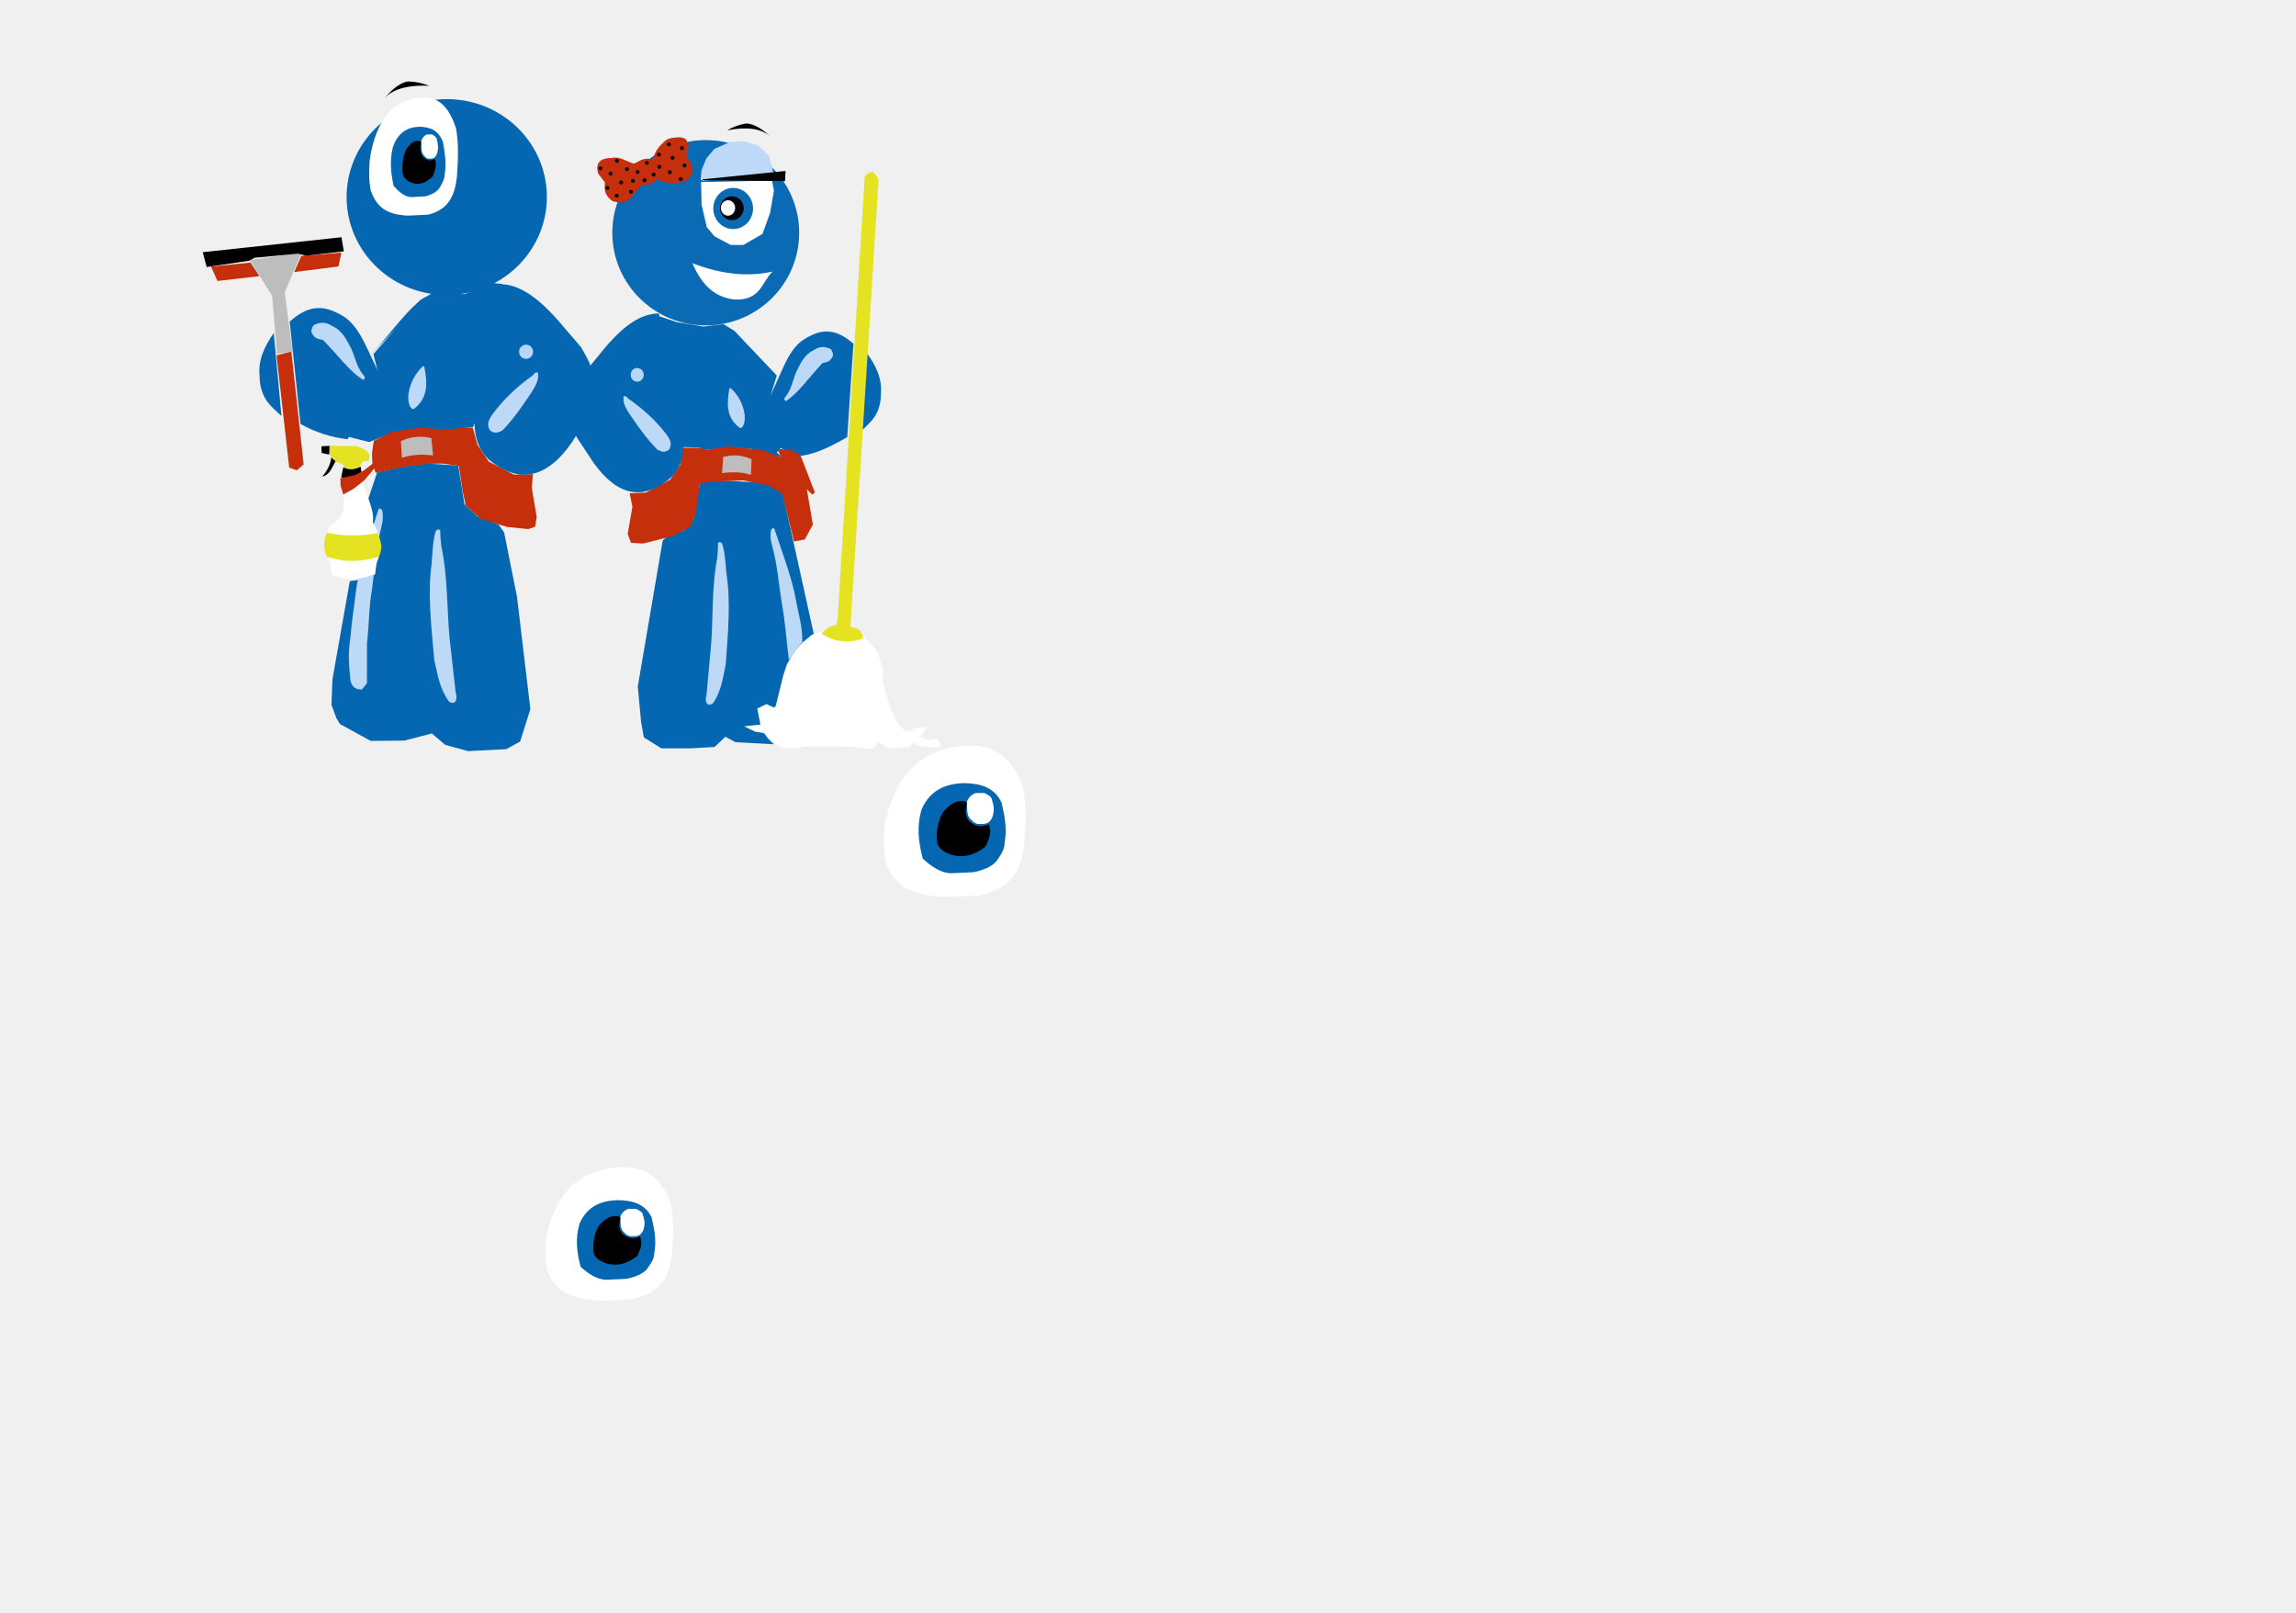
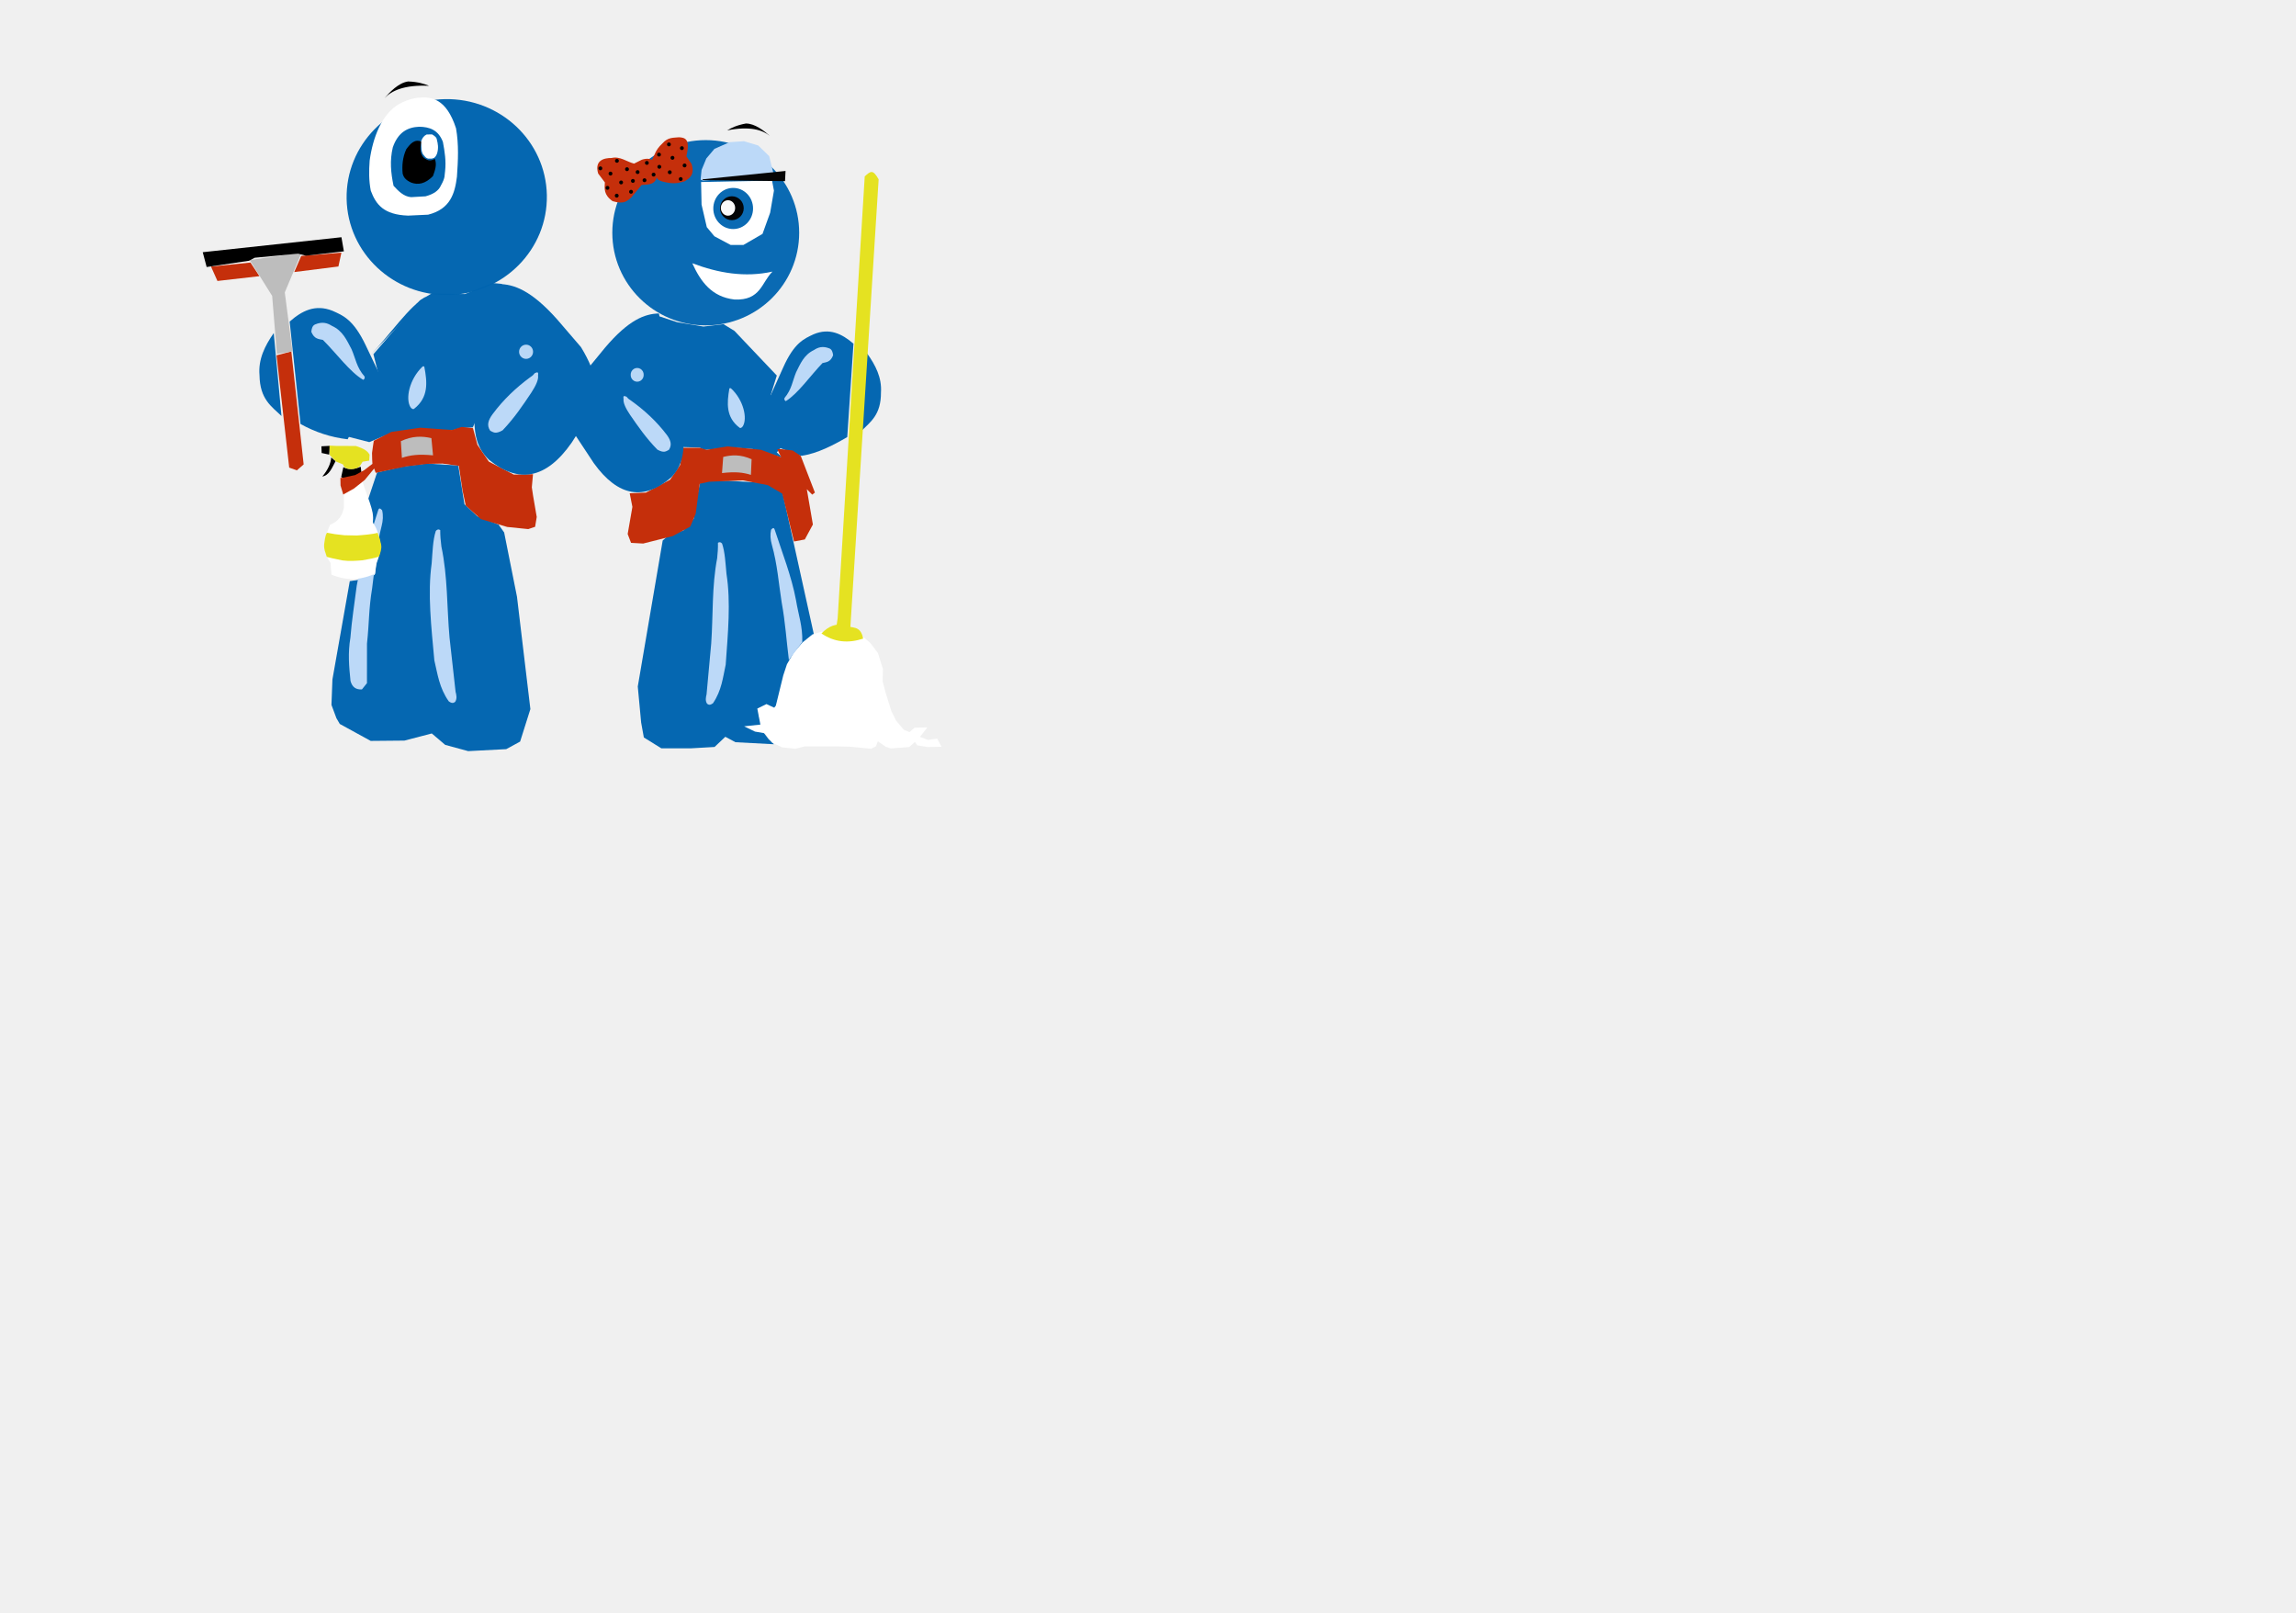
<svg xmlns="http://www.w3.org/2000/svg" xmlns:xlink="http://www.w3.org/1999/xlink" viewBox="0 0 299 210">
  <defs>
    <pattern id="b" patternTransform="translate(-156.7043 -662.5258) scale(37.79528)" xlink:href="#a" />
    <pattern id="a" patternTransform="scale(10)" patternUnits="userSpaceOnUse">
      <path d="M0-.5h1v2H0z" style="animation:WOOLNbDD_draw 5000ms linear 0ms forwards" stroke-dasharray="6 8" stroke-dashoffset="7" />
    </pattern>
  </defs>
  <g transform="translate(0 -87)">
    <path fill="none" d="M22.162 172.551h109.912v15.165H22.162z" style="animation:WOOLNbDD_draw 5000ms linear 0ms forwards" stroke-dasharray="251 253" stroke-dashoffset="252" />
    <flowroot fill="#fff" fill-opacity="1" stroke="#000" stroke-opacity="1" font-family="sans-serif" font-size="42.667" font-stretch="normal" font-style="normal" font-variant="normal" font-weight="700" letter-spacing="0" text-anchor="start" transform="matrix(.27533 0 0 .33198 143.78 71.98035)" word-spacing="0" writing-mode="lr-tb" style="line-height:1.25;-inkscape-font-specification:'sans-serif, Bold';font-variant-ligatures:normal;font-variant-caps:normal;font-variant-numeric:normal;font-feature-settings:normal;text-align:start" xml:space="preserve">
      <flowregion fill="#fff" fill-opacity="1" stroke="#000" stroke-opacity="1">
        <path d="M44.447 176.498h572.494v75.291H44.447z" style="animation:WOOLNbDD_draw 5000ms linear 0ms forwards" stroke-dasharray="1296 1298" stroke-dashoffset="1297" />
      </flowregion>
      <flowpara fill="#fff" fill-opacity="1" stroke="#000" stroke-opacity="1" font-family="HP Simplified" font-stretch="normal" font-style="normal" font-variant="normal" font-weight="700" style="-inkscape-font-specification:'HP Simplified Bold'">info@pulifemocleaning.it</flowpara>
    </flowroot>
  </g>
  <path fill="#0567b1" d="M45.336 56.862l4.008-7.921-.715-2.822 6.057-7.014 1.495-.879 4.349.059 3.611-1.439 1.231.118-2.671 16.118-1.132 2.573-1.605.078-1.081.304-4.823-.145-3.25.534-2.719 1.139zm-1.085 37.4l4.024 2.206 4.391-.04 3.564-.929 1.749 1.487 2.994.813 4.952-.258 1.808-.985 1.337-4.231-1.743-14.616-1.672-8.38-.728-1.026-2.761-1.082-1.684-1.575-.805-5.041-4.163-.252-3.017.388-3.388.773-1.207 3.614.549 1.549L48.572 68l.008.425.488.794.504 1.644-.163 1.374-.357 1.094-.255 1.517-1.407.547-1.838.271-2.261 12.802-.126 3.31.647 1.736z" style="animation:WOOLNbDD_draw 5000ms linear 0ms forwards" stroke-dasharray="180 182" stroke-dashoffset="181" />
  <path fill="#c52f0b" stroke="#000" stroke-width=".265" d="M36.014 46.265l1.648 14.618.999.359.883-.773-1.603-14.713zm-8.537-11.557l.839 1.874 5.47-.624-1.168-1.774z" style="animation:WOOLNbDD_draw 5000ms linear 0ms forwards" stroke-dasharray="49 51" stroke-dashoffset="50" />
  <path fill="#c52f0b" d="M44.462 32.895l-.391 1.803-5.751.724.905-2.096z" style="animation:WOOLNbDD_draw 5000ms linear 0ms forwards" stroke-dasharray="16 18" stroke-dashoffset="17" />
  <path fill="#bdbdbd" d="M32.518 33.856l2.924 4.67.616 7.549 2.026-.322-.997-7.684 2.17-5.145z" style="animation:WOOLNbDD_draw 5000ms linear 0ms forwards" stroke-dasharray="36 38" stroke-dashoffset="37" />
  <path fill="#0567b1" d="M85.346 41.018l3.163 15.068.496 2.126 2.109.062.558.313 3.783-.313 2.543.188 3.907 1.125-.744-.688.478-.548 2.533.961.297.025-4.093-7.94.785-2.501-5.519-5.815-1.426-.875-2.605.313-3.411-.563z" style="animation:WOOLNbDD_draw 5000ms linear 0ms forwards" stroke-dasharray="66 68" stroke-dashoffset="67" />
  <path fill="#0567b1" stroke="#000" stroke-linecap="round" stroke-linejoin="round" stroke-width=".606" opacity=".98" d="M79.74 30.305a12.167 12.063 0 1124.334 0 12.167 12.063 0 11-24.334 0" style="animation:WOOLNbDD_draw 5000ms linear 0ms forwards" stroke-dasharray="77 79" stroke-dashoffset="78" />
  <path fill="#0567b1" d="M86.3 70.377l-3.245 19.011.439 4.686.351 1.945 2.28 1.415h3.859l3.07-.177 1.403-1.326 1.316.707 5.019.265-.699-.659-.395-.522-.593-.764.161-.531-.488-1.415.765-.442 1.316.177 1.491-5.305 1.929-3.006 1.842-1.238-4.298-19.453-2.368-.884-4.648-.265-3.596.088-.789 3.537-.088 1.326-1.316 1.503-2.017.707z" style="animation:WOOLNbDD_draw 5000ms linear 0ms forwards" stroke-dasharray="103 105" stroke-dashoffset="104" />
  <path fill="#c52f0b" d="M82.003 64.228l.351 1.768-.614 3.537.439 1.149 1.579.088 3.859-.973 2.28-1.238.702-1.68.526-3.891 1.228-.265 4.385-.177 3.245.619 1.886 1.105 1.535 6.234 1.403-.265 1.052-1.945-.789-4.598.702.707.351-.265-1.842-4.775-1.052-.707-1.491-.177h-.526l.526 1.061-2.631-.973-4.385-.442-2.719.442-.877-.265h-2.193l-.351 2.211-1.316 1.945-3.157 1.68z" style="animation:WOOLNbDD_draw 5000ms linear 0ms forwards" stroke-dasharray="81 83" stroke-dashoffset="82" />
  <path fill="#bcd9f8" d="M91.548 23.512l9.24-.688-.62-2.501-1.426-1.376-1.86-.563-1.861.125-1.985.875-1.054 1.25-.62 1.501-.124 1.25z" style="animation:WOOLNbDD_draw 5000ms linear 0ms forwards" stroke-dasharray="25 27" stroke-dashoffset="26" />
  <path fill="#fff" d="M91.3 23.699l.062 2.939.682 2.939.992 1.188 2.109 1.125h1.674l2.481-1.438.992-2.751.496-2.876-.248-1.313zm15.744 58.539l-1.228.354-1.316 1.061-1.14 1.326-.877 1.503-.482 1.459-.965 3.935-.211.267-1.011-.471-1.192.587.401 2.084-2.113.226 1.407.685 1.316.227.917 1.2 1.305.629 1.725.178 1.228-.306h4.078l1.842.044 2.719.265.614-.309.263-.663 1.009.707.658.221 2.412-.177.745-.663.307.442 1.403.221 1.754-.044-.57-1.061-1.184.177-1.052-.398.965-1.238-1.666.044-.658.575-.745-.309-1.009-1.194-.614-1.238-.745-2.387-.395-1.503.044-1.592-.658-2.078-.965-1.282-.965-.84-1.096.309h-1.052l-1.623-.177-1.052-.531z" style="animation:WOOLNbDD_draw 5000ms linear 0ms forwards" stroke-dasharray="106 108" stroke-dashoffset="107" />
  <g>
    <path fill="#0064af" stroke="#000" stroke-linecap="round" stroke-linejoin="round" stroke-width=".6" opacity=".98" d="M45.139 25.903a13.04 12.75-1.09 1126.076-.496 13.04 12.75-1.09 11-26.076.496" style="animation:WOOLNbDD_draw 5000ms linear 0ms forwards" stroke-dasharray="82 84" stroke-dashoffset="83" />
    <path fill="#0567b1" stroke="#000" stroke-linecap="round" stroke-linejoin="round" stroke-width=".65" d="M55.475 38.63c-2.114 1.154-4.755 5.012-7.189 7.557m1.259 2.793l-1.89-3.957c-1.621-3.433-2.992-3.951-4.37-4.563-2.22-.88-3.964-.003-5.564 1.413l1.415 13.332c1.866 1.039 3.898 1.731 6.136 1.989m7.629-11.181l-2.573 9.778" style="animation:WOOLNbDD_draw 5000ms linear 0ms forwards" stroke-dasharray="58 60" stroke-dashoffset="59" />
    <path fill="none" stroke="#000" stroke-linecap="round" stroke-linejoin="round" stroke-width=".65" d="M48.923 62.133c-2.951 9.166-4.648 18.447-5.861 27.773-.016 2.32-.005 4.637 4.694 6.3 1.603.307 3.198.193 4.794.127 2.286-.455 3.471-.889 3.243-1.296" style="animation:WOOLNbDD_draw 5000ms linear 0ms forwards" stroke-dasharray="46 48" stroke-dashoffset="47" />
    <path fill="#0567b1" stroke="#000" stroke-linecap="round" stroke-linejoin="round" stroke-width=".326" opacity=".98" d="M92.89 27.144a2.589 2.678 0 115.178 0 2.589 2.678 0 11-5.178 0" style="animation:WOOLNbDD_draw 5000ms linear 0ms forwards" stroke-dasharray="17 19" stroke-dashoffset="18" />
    <path fill="#bcd9f8" d="M47.792 83.802c.306-2.812.207-4.414.673-7.229.376-2.682.493-5.273 1.232-8.084.178-.688.227-1.373.064-2.055-.199-.209-.393-.385-.513.01-1.003 3.26-2.227 6.493-2.791 9.807-.279 2.213-.653 4.561-.826 6.772-.34 2.029-.176 3.789.013 5.631.22.852.755 1.155 1.491 1.108l.653-.814z" style="animation:WOOLNbDD_draw 5000ms linear 0ms forwards" stroke-dasharray="50 52" stroke-dashoffset="51" />
    <path fill="none" stroke="#000" stroke-linecap="round" stroke-width=".35" d="M48.513 57.416c-.568 3.067.092 3.358.272 4.342" style="animation:WOOLNbDD_draw 5000ms linear 0ms forwards" stroke-dasharray="5 7" stroke-dashoffset="6" />
  </g>
  <g>
    <path fill="#fff" stroke="#000" stroke-linecap="round" stroke-linejoin="round" stroke-width=".65" d="M54.372 12.731c1.785-.199 3.746.075 5.013 3.97.377 2.098.268 4.206.12 6.314-.268 2.114-.823 4.206-3.754 4.936l-2.611.122c-3.193-.115-4.186-1.461-4.854-3.247-.258-1.302-.243-2.609-.147-3.918.415-3.011 1.576-6.036 3.781-7.332.62-.344 1.302-.667 2.452-.845z" style="animation:WOOLNbDD_draw 5000ms linear 0ms forwards" stroke-dasharray="45 47" stroke-dashoffset="46" />
    <path fill="#fff" stroke="#000" stroke-linecap="round" stroke-linejoin="round" stroke-width=".35" d="M47.048 62.13c.564 2.224 1.815 4.374 1.487 5.901.884 1.161 1.42 3.493.437 5.272l-.12 1.404c-1.639.67-3.27 1.088-5.691.115l-.114-1.522c-.825-1.191-1.192-2.374-.063-4.966 1.086-.476 1.581-1.12 1.805-2.27l-.014-2.192c-.263-.65-.393-1.097-.294-1.792.54.155 1.51.338 2.566.05z" style="animation:WOOLNbDD_draw 5000ms linear 0ms forwards" stroke-dasharray="36 38" stroke-dashoffset="37" />
    <path stroke="#000" stroke-linecap="round" stroke-linejoin="round" stroke-width=".35" d="M44.713 60.83l-.281 1.278c.566.421 1.385.556 2.719.104l-.177-1.441c-.848.346-1.617.42-2.26.059z" style="animation:WOOLNbDD_draw 5000ms linear 0ms forwards" stroke-dasharray="8 10" stroke-dashoffset="9" />
    <path fill="#e5e221" stroke="#000" stroke-linecap="round" stroke-linejoin="round" stroke-width=".265" d="M42.609 69.367c-.139.076-.261.502-.356 1.206-.088.447-.046.777.042 1.137l.244.754c-.2.041 1.52.401 2.072.505.901.117 1.737.051 2.573-.015.733-.159 1.555-.233 2.174-.501.197-.527.366-.995.28-1.517-.263-1.249-.335-1.12-.466-1.563-.547.178-1.966.3-2.718.352l-1.605-.034-1.239-.144z" style="animation:WOOLNbDD_draw 5000ms linear 0ms forwards" stroke-dasharray="21 23" stroke-dashoffset="22" />
    <path fill="#030303" stroke="#000" stroke-linecap="round" stroke-linejoin="round" stroke-width=".326" opacity=".98" d="M93.766 27.11a1.544 1.557 0 113.088 0 1.544 1.557 0 11-3.088 0" style="animation:WOOLNbDD_draw 5000ms linear 0ms forwards" stroke-dasharray="10 12" stroke-dashoffset="11" />
    <path fill="#c52f0b" d="M69.411 61.744l-2.504.048-3.245-1.687-1.489-2.193-.578-2.163-1.468-.161-1.268.402-4.117-.3-3.77.544-2.294 1.154-.105.687-.125.9.018.827.033.59-1.071.824-1.169.637-1.694.363-.236.004.019.992.353 1.175 1.403-.783 1.397-1.113 1.224-1.488.2.563 3.93-.831 2.734-.336 2.031-.039 2.132.29.487 3.251.415 1.93 1.971 1.758 3.422 1.022 2.746.279.892-.3.212-1.28-.478-2.779-.162-1.084z" style="animation:WOOLNbDD_draw 5000ms linear 0ms forwards" stroke-dasharray="74 76" stroke-dashoffset="75" />
-     <path fill="#fff" stroke="#000" stroke-linecap="round" stroke-linejoin="round" stroke-width=".65" d="M125.152 97.142c2.849-.255 5.981.096 8.004 5.081.603 2.685.427 5.382.192 8.08-.428 2.705-1.315 5.383-5.994 6.316l-4.17.156c-5.099-.147-6.683-1.87-7.75-4.156-.412-1.666-.388-3.339-.235-5.014.663-3.853 2.517-7.724 6.037-9.383.989-.44 2.08-.854 3.916-1.082z" style="animation:WOOLNbDD_draw 5000ms linear 0ms forwards" stroke-dasharray="63 65" stroke-dashoffset="64" />
-     <path fill="#0567b1" stroke="#000" stroke-linecap="round" stroke-linejoin="round" stroke-width=".5" d="M125.498 101.968c-2.389.078-4.385.901-5.483 3.428-.654 2.209-.417 4.218.152 6.408.96.837 2.088 1.798 3.639 1.896l3.011-.139c1.693-.366 2.757-.972 3.203-1.814.986-1.389.713-1.73.87-2.429.224-1.614-.076-3.22-.462-4.824-.949-2.009-2.798-2.504-4.929-2.526z" style="animation:WOOLNbDD_draw 5000ms linear 0ms forwards" stroke-dasharray="38 40" stroke-dashoffset="39" />
-     <path stroke="#000" stroke-width=".372" d="M126.021 104.469c-1.49-.527-2.366.337-3.216 1.257-.765 1.374-.905 2.716-.744 4.076.184.493.476 1.007 1.803 1.482 1.381.396 2.847.246 4.495-1.091.437-.967.865-1.91.396-2.863-.586.228-1.178.408-1.854.028-.648-.238-.954-.724-1.072-1.215-.153-.555-.039-1.114.192-1.675z" style="animation:WOOLNbDD_draw 5000ms linear 0ms forwards" stroke-dasharray="24 26" stroke-dashoffset="25" />
-     <path fill="#fff" stroke="#000" stroke-linecap="round" stroke-linejoin="round" stroke-width=".372" d="M125.913 104.392c.214-.566.601-.933 1.132-1.132l1.13-.017c.488.233.972.491 1.007.914.198.635.377 1.282.053 2.229-.076.133-.158.436-.591.752-.21.056-.436.19-.927.138-.453.066-.864-.104-1.186-.495-.722-.537-.553-1.522-.619-2.389z" style="animation:WOOLNbDD_draw 5000ms linear 0ms forwards" stroke-dasharray="13 15" stroke-dashoffset="14" />
-     <path fill="#fff" stroke="#000" stroke-linecap="round" stroke-linejoin="round" stroke-width=".58" d="M80.101 152.001c2.564-.226 5.381.085 7.201 4.489.542 2.372.385 4.755.173 7.139-.385 2.39-1.183 4.756-5.393 5.58l-3.751.138c-4.587-.13-6.013-1.652-6.972-3.672-.37-1.472-.349-2.95-.211-4.43.597-3.404 2.265-6.824 5.432-8.29.89-.388 1.871-.755 3.523-.956z" style="animation:WOOLNbDD_draw 5000ms linear 0ms forwards" stroke-dasharray="56 58" stroke-dashoffset="57" />
-     <path fill="#0567b1" stroke="#000" stroke-linecap="round" stroke-linejoin="round" stroke-width=".446" d="M80.413 156.264c-2.149.069-3.945.796-4.933 3.029-.589 1.951-.375 3.727.137 5.662.864.74 1.879 1.589 3.274 1.675l2.709-.123c1.524-.323 2.481-.859 2.882-1.603.887-1.227.641-1.528.783-2.146.202-1.426-.068-2.845-.416-4.262-.854-1.775-2.518-2.213-4.434-2.232z" style="animation:WOOLNbDD_draw 5000ms linear 0ms forwards" stroke-dasharray="34 36" stroke-dashoffset="35" />
-     <path stroke="#000" stroke-width=".331" d="M80.883 158.474c-1.341-.465-2.128.298-2.894 1.11-.688 1.214-.814 2.4-.669 3.601.165.435.428.89 1.622 1.31 1.243.35 2.561.218 4.044-.964.393-.854.778-1.688.356-2.529-.527.201-1.06.36-1.668.025-.583-.211-.858-.64-.965-1.073-.138-.49-.035-.985.173-1.48z" style="animation:WOOLNbDD_draw 5000ms linear 0ms forwards" stroke-dasharray="21 23" stroke-dashoffset="22" />
-     <path fill="#fff" stroke="#000" stroke-linecap="round" stroke-linejoin="round" stroke-width=".331" d="M80.785 158.406c.193-.5.54-.824 1.019-1l1.017-.015c.439.206.875.433.906.807.179.561.339 1.133.048 1.969-.068.118-.142.385-.532.665-.189.049-.392.168-.834.122-.407.058-.777-.092-1.067-.437-.649-.475-.497-1.345-.557-2.11z" style="animation:WOOLNbDD_draw 5000ms linear 0ms forwards" stroke-dasharray="11 13" stroke-dashoffset="12" />
  </g>
  <g stroke="#000" stroke-linecap="round" stroke-linejoin="round">
    <path fill="#0567b1" stroke-width=".35" d="M54.589 16.502c-1.496.061-2.746.704-3.434 2.679-.41 1.726-.261 3.296.095 5.008.601.654 1.308 1.405 2.279 1.481l1.886-.108c1.061-.286 1.727-.759 2.006-1.418.618-1.086.446-1.352.545-1.898.14-1.261-.048-2.516-.289-3.77-.594-1.57-1.753-1.957-3.087-1.974z" style="animation:WOOLNbDD_draw 5000ms linear 0ms forwards" stroke-dasharray="27 29" stroke-dashoffset="28" />
    <path fill="#fff" stroke-width=".606" d="M90.156 34.276c3.402 1.283 6.862 1.881 10.443 1.087-1.427 1.383-1.516 3.791-4.952 3.634-2.954-.333-4.408-2.323-5.491-4.721z" style="animation:WOOLNbDD_draw 5000ms linear 0ms forwards" stroke-dasharray="25 27" stroke-dashoffset="26" />
    <path fill="#fff" stroke-width=".326" opacity=".98" d="M93.874 27.076a.931 1.007 0 111.862 0 .931 1.007 0 11-1.862 0" style="animation:WOOLNbDD_draw 5000ms linear 0ms forwards" stroke-dasharray="7 9" stroke-dashoffset="8" />
    <path fill="#0567b1" stroke-width=".606" d="M85.807 40.813c-1.838.043-3.932.823-7.018 4.459l-2.805 3.419c-2.006 3.467-2.148 5.857-1.117 7.883l2.46 3.726c3.17 4.4 6.529 4.908 10.058 1.883 1.436-1.465 1.638-3.084 1.656-4.728" style="animation:WOOLNbDD_draw 5000ms linear 0ms forwards" stroke-dasharray="43 45" stroke-dashoffset="44" />
    <path fill="#0567b1" stroke-width=".65" d="M64.92 36.982c1.981.008 4.253.799 7.65 4.62l3.091 3.596c2.231 3.663 2.433 6.214 1.364 8.4l-2.574 4.031c-3.326 4.767-6.933 5.378-10.797 2.218-1.577-1.535-1.828-3.262-1.88-5.018" style="animation:WOOLNbDD_draw 5000ms linear 0ms forwards" stroke-dasharray="47 49" stroke-dashoffset="48" />
  </g>
  <g>
    <path fill="none" stroke="#000" stroke-linecap="round" stroke-linejoin="round" stroke-width=".65" d="M52.582 33.095c4.713-.125 9.738.056 9.854-3.196m-.862-.901c1.028.545 1.346 1.261 1.567 2.221m-1.357 23.773c.094-2.644 4.717-5.246 7.621-7.768m-4.343-3.112c1.225 1.189 1.587 3.019 1.478 5.199" style="animation:WOOLNbDD_draw 5000ms linear 0ms forwards" stroke-dasharray="31 33" stroke-dashoffset="32" />
    <path fill="#0567b1" stroke="#000" stroke-linecap="round" stroke-linejoin="round" stroke-width=".65" d="M35.651 43.364l1.004 10.799c-1.305-1.25-2.818-2.189-2.86-5.318-.176-2.038.679-3.802 1.856-5.481z" style="animation:WOOLNbDD_draw 5000ms linear 0ms forwards" stroke-dasharray="24 26" stroke-dashoffset="25" />
    <path fill="none" stroke="#000" stroke-linecap="round" stroke-linejoin="round" stroke-width=".65" d="M54.8 61.949c-.582 14.95-1.054 29.584 1.958 34.231 1.23 1.361 2.775.976 4.166 1.445l4.79-.091c3.536-1.108 3.194-4.275 3.348-7.179-.614-7.224-2.452-14.426-3.679-21.638" style="animation:WOOLNbDD_draw 5000ms linear 0ms forwards" stroke-dasharray="75 77" stroke-dashoffset="76" />
    <path stroke="#000" stroke-linecap="round" stroke-linejoin="round" stroke-width=".65" d="M50.075 12.781c.685-.79 1.82-2 3.073-2.175 1.318.046 2.122.318 2.734.569-3.248-.159-4.896.643-5.807 1.606z" style="animation:WOOLNbDD_draw 5000ms linear 0ms forwards" stroke-dasharray="13 15" stroke-dashoffset="14" />
    <path fill="none" stroke="#000" stroke-linecap="round" stroke-linejoin="round" stroke-width=".35" d="M35.341 38.537l2.383 22.244c.616.578 1.22.524 1.81-.252l-2.53-22.314 2.223-5.27-6.956.713zm.717 7.577l1.954-.328m-2.603-8.663c.147-1.25.397-2.911 1.378-.099m-2.656-2.2l3.623-.359" style="animation:WOOLNbDD_draw 5000ms linear 0ms forwards" stroke-dasharray="75 77" stroke-dashoffset="76" />
    <path fill="none" stroke="#000" stroke-linecap="round" stroke-linejoin="round" stroke-width=".65" d="M39.04 33.353l5.796-.618-.252-1.81-18.041 1.94.303 1.973 5.54-.708" style="animation:WOOLNbDD_draw 5000ms linear 0ms forwards" stroke-dasharray="34 36" stroke-dashoffset="35" />
    <path fill="none" stroke="#000" stroke-linecap="round" stroke-linejoin="round" stroke-width=".35" d="M27.287 34.785l.833 1.799 5.288-.609" style="animation:WOOLNbDD_draw 5000ms linear 0ms forwards" stroke-dasharray="8 10" stroke-dashoffset="9" />
    <path fill="none" stroke="#000" stroke-linecap="round" stroke-linejoin="round" stroke-width=".606" d="M88.967 57.461c-.134-2.472-4.47-4.824-7.209-7.132m4.065-2.625c-1.115 1.134-1.42 2.377-1.28 4.415" style="animation:WOOLNbDD_draw 5000ms linear 0ms forwards" stroke-dasharray="16 18" stroke-dashoffset="17" />
    <path fill="#0567b1" stroke="#000" stroke-linecap="round" stroke-linejoin="round" stroke-width=".606" d="M97.23 49.219l2.56 9.102" style="animation:WOOLNbDD_draw 5000ms linear 0ms forwards" stroke-dasharray="10 12" stroke-dashoffset="11" />
    <path fill="none" stroke="#000" stroke-linecap="round" stroke-linejoin="round" stroke-width=".606" d="M94.368 42.324c1.982 1.042 4.501 4.251 6.805 6.589" style="animation:WOOLNbDD_draw 5000ms linear 0ms forwards" stroke-dasharray="10 12" stroke-dashoffset="11" />
    <path fill="#0567b1" stroke="#000" stroke-linecap="round" stroke-linejoin="round" stroke-width=".606" d="M100.297 51.606l1.684-3.736c1.443-3.241 2.706-3.75 3.975-4.347 2.044-.863 3.679-.073 5.188 1.223l-.808 12.159c-1.714 1.005-3.9 2.161-5.973 2.442" style="animation:WOOLNbDD_draw 5000ms linear 0ms forwards" stroke-dasharray="35 37" stroke-dashoffset="36" />
    <path fill="none" stroke="#000" stroke-linecap="round" stroke-linejoin="round" stroke-width=".606" d="M95.691 64.132c.804 13.976 1.5 27.659-1.213 32.061-1.117 1.295-2.558.962-3.84 1.426h-4.447c-3.301-.974-3.039-3.943-3.234-6.657.442-6.77 2.021-13.54 3.032-20.31" style="animation:WOOLNbDD_draw 5000ms linear 0ms forwards" stroke-dasharray="70 72" stroke-dashoffset="71" />
    <path fill="#0567b1" stroke="#000" stroke-linecap="round" stroke-linejoin="round" stroke-width=".606" d="M112.906 46.001l-.741 10.121c1.189-1.192 2.576-2.098 2.56-5.026.127-1.909-.697-3.545-1.819-5.094z" style="animation:WOOLNbDD_draw 5000ms linear 0ms forwards" stroke-dasharray="22 24" stroke-dashoffset="23" />
    <path fill="#e5e221" stroke="#000" stroke-linecap="round" stroke-linejoin="round" stroke-width=".326" d="M108.895 81.753l.191-1.249 3.525-57.54c.762-.677 1.048-.963 1.81.384l-3.716 58.885c-1.357.295-1.714-.014-1.81-.48z" style="animation:WOOLNbDD_draw 5000ms linear 0ms forwards" stroke-dasharray="123 125" stroke-dashoffset="124" />
    <path fill="#e5e221" stroke="#000" stroke-linecap="round" stroke-linejoin="round" stroke-width=".326" d="M106.975 82.477c1.679 1.154 3.498 1.311 5.431.672-.347-1.831-1.488-1.262-2.287-1.729-1.183-.327-2.215.104-3.144 1.057z" style="animation:WOOLNbDD_draw 5000ms linear 0ms forwards" stroke-dasharray="13 15" stroke-dashoffset="14" />
    <path fill="none" stroke="#000" stroke-linecap="round" stroke-linejoin="round" stroke-width=".326" d="M111.073 83.726c-1.578 3.387-.157 7.026 1.239 10.663-.196 1.183-.243 2.416-2.001 3.074h-2.191c-.783-.246-1.466-.695-1.715-2.017l.667-1.249 1.81.192c-.375.833-1.192 1.393.151 2.226.93-.19 1.144-1.247 1.183-2.514-1.112-3.138-2.242-6.276-1.62-9.414l.381-1.249m3.523-.413c.891.859 2.224 1.538 2.425 4.483-.183 2.697-.898 5.16 1.347 8.762 1.254.912 1.897-.949 2.83-1.494l1.752-.068c-.799 1.011-1.551 2.093-2.695 2.581l-2.291.068c-.415.045-1.045-.34-1.819-1.019-2.091-3.736-1.139-5.502-1.213-9.238.159-1.831-1.205-2.903-1.684-3.668m.539 8.826l1.011-2.377m-.808 6.589c.537-.255 1.264-.369 2.156.272m.876-8.147c.571 2.859 1.323 5.53 3.301 6.793m-7.815 2.033c3.418.376 3.475.289 3.891-.576" style="animation:WOOLNbDD_draw 5000ms linear 0ms forwards" stroke-dasharray="99 101" stroke-dashoffset="100" />
    <path fill="none" stroke="#000" stroke-linecap="round" stroke-linejoin="round" stroke-width=".326" d="M108.524 83.359c-.689 1.459-1.724 2.452-.876 5.977.389 2.017 1.154 4.729.539 4.891m-1.347-11.683c-2.131.491-3.383 2.31-4.447 4.415-.812 2.758-1.125 5.816-3.099 7.404l-2.762.204c.973.372 1.701.91 3.167.951 1.951-.263 2.469-1.569 3.049-2.212" style="animation:WOOLNbDD_draw 5000ms linear 0ms forwards" stroke-dasharray="36 38" stroke-dashoffset="37" />
    <path fill="none" stroke="#000" stroke-linecap="round" stroke-linejoin="round" stroke-width=".326" d="M108.254 83.359c-2.248.978-3.939 2.752-4.042 6.793-.201.795-.369 1.657-.741 2.106" style="animation:WOOLNbDD_draw 5000ms linear 0ms forwards" stroke-dasharray="11 13" stroke-dashoffset="12" />
    <path fill="none" stroke="#000" stroke-linecap="round" stroke-linejoin="round" stroke-width=".326" d="M106.435 84.718c-1.143 1.028-.7 3.39-.876 5.23-.135 1.154-.197 2.567-.674 2.513m2.089 4.347c-2.331-1.023-2.254-2.839-2.156-4.211l-2.021-.136c-.179 2.241.538 3.669 2.156 4.279zm.741-6.657c-.265 2.522-.813 4.474-1.617 5.909m-4.581-1.087c-.172.897 1.161 1.893 2.291 1.087m-4.11-.34c1.438 2.116 4.193 2.187 5.592 1.087m-6.266-2.581l-.539-1.97c.764-.512 1.527-.746 2.291 0m3.232 5.162h4.449m11.521-1.354c1.451.441 1.292.09 2.089.204l.539 1.019c-2.096-.062-3.134-.052-3.436-.475m-3.234-1.426l1.563.833" style="animation:WOOLNbDD_draw 5000ms linear 0ms forwards" stroke-dasharray="56 58" stroke-dashoffset="57" />
    <path fill="#050505" stroke="#000" stroke-linecap="round" stroke-linejoin="round" stroke-width=".606" d="M91.478 23.35l10.821-1.092-.067 1.328-10.713-.136z" style="animation:WOOLNbDD_draw 5000ms linear 0ms forwards" stroke-dasharray="24 26" stroke-dashoffset="25" />
    <path stroke="#000" stroke-linecap="round" stroke-linejoin="round" stroke-width=".606" d="M100.246 17.682c-.734-.639-1.938-1.608-3.113-1.601-1.205.22-1.907.579-2.436.894 2.962-.583 4.583-.062 5.548.708z" style="animation:WOOLNbDD_draw 5000ms linear 0ms forwards" stroke-dasharray="12 14" stroke-dashoffset="13" />
    <path stroke="#000" stroke-linecap="round" stroke-linejoin="round" stroke-width=".265" d="M43.131 59.562c-.05.786-.435 1.614-1.157 2.483.915-.157 1.267-1.163 1.728-2.005" style="animation:WOOLNbDD_draw 5000ms linear 0ms forwards" stroke-dasharray="6 8" stroke-dashoffset="7" />
    <path stroke="#000" stroke-width=".265" d="M42.866 59.192l-.977-.209-.034-.873 1.09-.061" style="animation:WOOLNbDD_draw 5000ms linear 0ms forwards" stroke-dasharray="3 5" stroke-dashoffset="4" />
    <path fill="none" stroke="#000" stroke-linecap="round" stroke-linejoin="round" stroke-width=".35" d="M49.059 61.659c1.739-.819 3.794-.984 5.64-1.233 1.462.096 4.009-.259 4.872.379" style="animation:WOOLNbDD_draw 5000ms linear 0ms forwards" stroke-dasharray="11 13" stroke-dashoffset="12" />
    <path fill="none" stroke="#000" stroke-linecap="round" stroke-linejoin="round" stroke-width=".35" d="M61.324 55.69l-1.163-.087c-1.418.217-1.503 1.07-1.377 2.023.917 2.681 1.45 5.369 1.787 8.061 1.502 2.668 5.989 3.073 8.194 3.293 1.39-.069 1.018-1.119 1.017-1.871l-.572-3.329" style="animation:WOOLNbDD_draw 5000ms linear 0ms forwards" stroke-dasharray="28 30" stroke-dashoffset="29" />
    <path fill="none" stroke="#000" stroke-linecap="round" stroke-linejoin="round" stroke-width=".35" d="M60.165 57.709c1.587 2.242 2.552 4.875 4.99 6.585 1.645.599 2.959.354 4.091-.586l.398-1.968m-21.211-4.388c1.758-.807 3.548-1.421 5.416-1.555 1.944.032 4.456-.11 5.161.301" style="animation:WOOLNbDD_draw 5000ms linear 0ms forwards" stroke-dasharray="26 28" stroke-dashoffset="27" />
    <path fill="#bcd9f8" d="M47.475 49.02c-1.042-1.178-1.174-2.374-1.701-3.562-.608-1.132-1.116-2.392-2.563-3.037-.575-.367-1.241-.577-2.181-.176-.34.148-.444.523-.49.953.38.962.96.935 1.509 1.06 1.751 1.733 3.516 4.186 5.254 5.2.248-.15.187-.294.173-.439zm7.527-1.268c-1.698 1.632-2.229 4.177-1.544 5.267.126.161.305.321.459.213 1.918-1.486 1.727-3.47 1.339-5.486-.137-.123-.183-.03-.254.005zm14.649.827c-.215.19-.066.19-.656.577-1.782 1.319-3.434 2.862-4.863 4.79-.504.693-.807 1.395-.293 2.136.387.174.655.499 1.616-.056 1.56-1.638 2.638-3.267 3.732-4.897.59-.905.967-1.699.881-2.25.093-.587-.197-.369-.416-.3z" style="animation:WOOLNbDD_draw 5000ms linear 0ms forwards" stroke-dasharray="56 58" stroke-dashoffset="57" />
    <path fill="#bcd9f8" opacity=".98" d="M67.598 45.819a.911.924-1.09 111.822-.035.911.924-1.09 11-1.822.035" style="animation:WOOLNbDD_draw 5000ms linear 0ms forwards" stroke-dasharray="6 8" stroke-dashoffset="7" />
    <path fill="#bcd9f8" d="M57.33 69.016c-.006.714.059 1.427.15 2.139.835 3.941.707 7.9 1.06 11.85l.788 7.064c.112.433.219.867-.048 1.308-.187.127-.358.28-.836-.057-1.249-1.767-1.455-3.554-1.88-5.337-.392-4.318-.9-8.665-.349-12.626.114-1.458.149-3.027.537-4.221.16-.188.344-.271.579-.12zm24.255-17.364c.203.174.064.176.619.528 1.677 1.202 3.237 2.617 4.597 4.395.48.639.774 1.291.31 1.993-.356.169-.6.478-1.501-.024-1.476-1.505-2.505-3.01-3.549-4.515-.564-.836-.927-1.572-.858-2.089-.097-.548.176-.349.381-.288z" style="animation:WOOLNbDD_draw 5000ms linear 0ms forwards" stroke-dasharray="67 69" stroke-dashoffset="68" />
    <path fill="#bcd9f8" opacity=".98" d="M82.133 48.804a.846.865 0 111.691 0 .846.865 0 11-1.691 0" style="animation:WOOLNbDD_draw 5000ms linear 0ms forwards" stroke-dasharray="6 8" stroke-dashoffset="7" />
    <path fill="#bcd9f8" d="M95.218 50.588c1.605 1.496 2.142 3.868 1.526 4.901-.114.153-.277.306-.423.208-1.807-1.356-1.664-3.215-1.339-5.108.125-.118.17-.032.236 0zm6.943 1.235c.946-1.121 1.048-2.242 1.516-3.362.544-1.07.994-2.257 2.324-2.887.527-.353 1.142-.562 2.021-.204.318.133.421.481.472.883-.335.906-.874.892-1.381 1.019-1.595 1.653-3.189 3.979-4.784 4.959-.233-.136-.179-.272-.168-.408zm-8.666 18.849c.018.668-.03 1.336-.101 2.004-.705 3.702-.517 7.404-.775 11.106l-.606 6.623c-.096.408-.188.815.067 1.223.176.116.337.256.775-.068 1.128-1.675 1.287-3.351 1.651-5.026.287-4.047.683-8.123.101-11.819-.131-1.362-.192-2.829-.573-3.94-.152-.173-.324-.248-.539-.102zm9.238 15.258c-.333-2.626-.456-4.865-.938-7.491-.396-2.503-.551-4.924-1.286-7.541-.178-.64-.235-1.281-.095-1.921.181-.199.358-.367.476 0 .988 3.032 2.181 6.035 2.763 9.126.343 2.065.88 3.423.825 5.489" style="animation:WOOLNbDD_draw 5000ms linear 0ms forwards" stroke-dasharray="109 111" stroke-dashoffset="110" />
    <path fill="none" stroke="#000" stroke-linecap="round" stroke-linejoin="round" stroke-width=".326" d="M89.551 58.27l1.078-.102c1.32.178 1.413.974 1.314 1.868-.803 2.525-1.25 5.049-1.516 7.574-1.347 2.523-5.504 2.982-7.546 3.226-1.291-.04-.965-1.028-.977-1.732l.472-3.125" style="animation:WOOLNbDD_draw 5000ms linear 0ms forwards" stroke-dasharray="26 28" stroke-dashoffset="27" />
    <path fill="none" stroke="#000" stroke-linecap="round" stroke-linejoin="round" stroke-width=".326" d="M90.745 60.061c-1.433 2.126-2.282 4.606-4.514 6.249-1.516.59-2.74.384-3.807-.475l-.404-1.834m19.522-4.39c-1.646-.724-3.318-1.266-5.053-1.359-1.804.064-4.137-.024-4.784.374m10.611 5.791c-1.013-1.232-4.504-1.8-6.468-1.8-1.355.116-3.725-.171-4.514.442" style="animation:WOOLNbDD_draw 5000ms linear 0ms forwards" stroke-dasharray="36 38" stroke-dashoffset="37" />
    <path fill="none" stroke="#000" stroke-linecap="round" stroke-linejoin="round" stroke-width=".606" d="M101.677 64.095c1.502 6.408 3.076 12.044 4.254 18.451" style="animation:WOOLNbDD_draw 5000ms linear 0ms forwards" stroke-dasharray="19 21" stroke-dashoffset="20" />
    <path fill="none" stroke="#000" stroke-linecap="round" stroke-linejoin="round" stroke-width=".326" d="M101.947 59.748c-1.643-1.347-.194-1.629 1.012-1.227.674.224.947 1.036 1.346 1.091l1.886 4.687c-.539.526-1.078-.493-1.617-1.562l-1.078-1.494c-.944-1.344-.849-.329-1.145-.204m-.539-1.223c.537 2.129 1.031 4.196.337 4.551m2.83-.475c.272 1.675.822 3.351.606 5.026-.384 1.049-.988 1.709-2.089 1.494" style="animation:WOOLNbDD_draw 5000ms linear 0ms forwards" stroke-dasharray="29 31" stroke-dashoffset="30" />
    <path fill="#bdbdbd" stroke="#000" stroke-linecap="round" stroke-linejoin="round" stroke-width=".35" d="M52.203 57.441l.136 2.173c1.099-.363 2.168-.509 4.053-.327l-.213-2.241c-1.192-.273-2.46-.316-3.976.395z" style="animation:WOOLNbDD_draw 5000ms linear 0ms forwards" stroke-dasharray="13 15" stroke-dashoffset="14" />
    <path fill="#bdbdbd" stroke="#000" stroke-linecap="round" stroke-linejoin="round" stroke-width=".326" d="M97.878 59.793l-.088 2.036c-1.026-.32-2.021-.437-3.766-.234l.158-2.101c1.101-.277 2.277-.339 3.696.299z" style="animation:WOOLNbDD_draw 5000ms linear 0ms forwards" stroke-dasharray="12 14" stroke-dashoffset="13" />
    <path fill="none" stroke="#000" stroke-linecap="round" stroke-linejoin="round" stroke-width=".65" d="M44.174 57.039c2.026.244 4.393.606 3.949.326" style="animation:WOOLNbDD_draw 5000ms linear 0ms forwards" stroke-dasharray="5 7" stroke-dashoffset="6" />
    <path fill="#e5e221" stroke="#000" stroke-linecap="round" stroke-linejoin="round" stroke-width=".35" d="M46.915 60.595l.307-.477.86-.142.051-.774c-.367-.67-1.093-.88-1.785-1.133l-2.598-.009-.846-.042.043 1.238.836.848.886.366.148.311c.642.573 1.917.24 2.098-.185z" style="animation:WOOLNbDD_draw 5000ms linear 0ms forwards" stroke-dasharray="14 16" stroke-dashoffset="15" />
    <path fill="none" stroke="#000" stroke-linecap="round" stroke-linejoin="round" stroke-width=".35" d="M57.051 34.637c.679-.105 1.804.341 2.049-.262" style="animation:WOOLNbDD_draw 5000ms linear 0ms forwards" stroke-dasharray="3 5" stroke-dashoffset="4" />
    <path stroke="#000" stroke-width=".26" d="M54.917 18.456c-.933-.411-1.482.263-2.014.982-.479 1.074-.567 2.122-.466 3.185.115.385.298.787 1.129 1.158.865.309 1.783.193 2.815-.852.274-.755.542-1.493.248-2.237-.367.178-.738.319-1.161.022-.406-.186-.597-.566-.671-.949-.096-.434-.025-.871.12-1.309z" style="animation:WOOLNbDD_draw 5000ms linear 0ms forwards" stroke-dasharray="17 19" stroke-dashoffset="18" />
    <path fill="#fff" stroke="#000" stroke-linecap="round" stroke-linejoin="round" stroke-width=".26" d="M54.849 18.396c.134-.442.376-.729.709-.885l.708-.013c.306.182.609.383.631.714.124.496.236 1.002.033 1.742-.048.104-.099.34-.37.588-.131.044-.273.148-.581.108-.283.052-.541-.082-.742-.387-.452-.42-.346-1.189-.387-1.867z" style="animation:WOOLNbDD_draw 5000ms linear 0ms forwards" stroke-dasharray="9 11" stroke-dashoffset="10" />
    <path fill="none" stroke="#000" stroke-linecap="round" stroke-linejoin="round" stroke-width=".35" d="M49.917 58.873c-1.926 1.954-3.107 3.329-5.536 3.21-.067.67-.092 1.527.462 2.185 2.595-1.055 3.946-3.242 5.074-5.396z" style="animation:WOOLNbDD_draw 5000ms linear 0ms forwards" stroke-dasharray="17 19" stroke-dashoffset="18" />
    <path fill="none" stroke="#000" stroke-width=".265" d="M42.738 69.396c2.217.464 4.327.436 6.349.013m-6.491 3.064c2.343.805 4.544.622 6.683.007" style="animation:WOOLNbDD_draw 5000ms linear 0ms forwards" stroke-dasharray="14 16" stroke-dashoffset="15" />
    <path fill="none" stroke="#000" stroke-linecap="round" stroke-linejoin="round" stroke-width=".35" d="M44.391 33.036l-.408 1.741-5.584.574" style="animation:WOOLNbDD_draw 5000ms linear 0ms forwards" stroke-dasharray="8 10" stroke-dashoffset="9" />
    <path stroke="#000" stroke-width=".35" d="M26.402 32.838l.509 1.928 5.513-.814.749-.392 5.661-.533.997.265 4.951-.567-.318-1.837z" style="animation:WOOLNbDD_draw 5000ms linear 0ms forwards" stroke-dasharray="41 43" stroke-dashoffset="42" />
    <path fill="none" stroke="#000" stroke-linecap="round" stroke-linejoin="round" stroke-width=".606" d="M88.842 35.023c.761-.285 1.406-.689 1.28-1.868" style="animation:WOOLNbDD_draw 5000ms linear 0ms forwards" stroke-dasharray="3 5" stroke-dashoffset="4" />
    <path fill="none" stroke="#000" stroke-linecap="round" stroke-linejoin="round" stroke-width=".326" d="M90.931 35.804c1.263 1.149 2.172 1.038 3.099 1.257m2.964.068c.96-.236 2.269.019 2.83-.781" style="animation:WOOLNbDD_draw 5000ms linear 0ms forwards" stroke-dasharray="7 9" stroke-dashoffset="8" />
    <path fill="#c52f0b" stroke="#000" stroke-linecap="round" stroke-linejoin="round" stroke-width=".326" d="M85.541 23.136c.093.395.816.552 1.617.679.983.126 1.429-.073 1.988-.204.697-.422 1.356-.878.91-2.275l-.674-.985c.546-2.272-.168-2.427-.943-2.479-.73.08-1.46-.037-2.19.815-.964.894-.924 1.45-1.381 2.174" style="animation:WOOLNbDD_draw 5000ms linear 0ms forwards" stroke-dasharray="17 19" stroke-dashoffset="18" />
    <path fill="none" stroke="#000" stroke-linecap="round" stroke-linejoin="round" stroke-width=".326" d="M82.711 21.234c-.326.498-.266.996.034 1.494.177.592.519 1.038.876 1.358" style="animation:WOOLNbDD_draw 5000ms linear 0ms forwards" stroke-dasharray="4 6" stroke-dashoffset="5" />
    <path fill="#c52f0b" stroke="#000" stroke-linecap="round" stroke-linejoin="round" stroke-width=".326" d="M82.576 21.302c-.923-.221-1.847-.999-2.931-.731-.988-.01-2.255.302-1.749 2.022l.873 1.155c-.056.815-.156 1.63 1.011 2.445 1.549.464 1.912-.069 2.425-.475l1.347-1.63c.932-.074 1.956-.008 2.021-1.392.051-1.735-.714-2.3-1.988-1.902z" style="animation:WOOLNbDD_draw 5000ms linear 0ms forwards" stroke-dasharray="23 25" stroke-dashoffset="24" />
    <path fill="none" stroke="#000" stroke-linecap="round" stroke-linejoin="round" stroke-width=".326" d="M82.617 21.386c-.491.904.041 2.467.899 2.657" style="animation:WOOLNbDD_draw 5000ms linear 0ms forwards" stroke-dasharray="4 6" stroke-dashoffset="5" />
    <path fill="none" stroke="#000" stroke-linecap="round" stroke-linejoin="round" stroke-width=".606" d="M94.72 96.148c2.384 1.29 3.198.516 5.868.756m-6.032-78.444c-1.628.696-2.964 1.835-3.167 4.687.064 2.4-.245 4.8 1.482 7.2 2.34 2.135 4.329 1.797 6.131.136 1.25-1.008 1.709-3.212 1.886-5.842l-.337-3.736c-.503-.862-1.906-3.367-5.996-2.445z" style="animation:WOOLNbDD_draw 5000ms linear 0ms forwards" stroke-dasharray="44 46" stroke-dashoffset="45" />
    <path stroke="#000" stroke-linecap="round" stroke-linejoin="round" stroke-width=".518" opacity=".98" d="M80.089 20.941a.252.254 0 11.505 0 .252.254 0 11-.505 0M77.935 21.918a.252.254 0 11.505 0 .252.254 0 11-.505 0M78.856 24.46a.252.254 0 11.505 0 .252.254 0 11-.505 0M79.251 22.603a.252.254 0 11.505 0 .252.254 0 11-.505 0M80.062 25.477a.252.254 0 11.505 0 .252.254 0 11-.505 0M80.632 23.753a.252.254 0 11.505 0 .252.254 0 11-.505 0M81.4 22.029a.252.254 0 11.505 0 .252.254 0 11-.505 0M81.926 24.969a.252.254 0 11.505 0 .252.254 0 11-.505 0M82.167 23.554a.252.254 0 11.505 0 .252.254 0 11-.505 0M88.394 23.311a.252.254 0 11.505 0 .252.254 0 11-.505 0M85.61 21.719a.252.254 0 11.505 0 .252.254 0 11-.505 0M88.898 21.542a.252.254 0 11.505 0 .252.254 0 11-.505 0M87.32 20.548a.252.254 0 11.505 0 .252.254 0 11-.505 0M86.859 18.801a.252.254 0 11.505 0 .252.254 0 11-.505 0M88.548 19.288a.252.254 0 11.505 0 .252.254 0 11-.505 0M85.566 20.128a.252.254 0 11.505 0 .252.254 0 11-.505 0M86.969 22.427a.252.254 0 11.505 0 .252.254 0 11-.505 0M83.987 21.211a.252.254 0 11.505 0 .252.254 0 11-.505 0M82.781 22.404a.252.254 0 11.505 0 .252.254 0 11-.505 0M84.864 22.736a.252.254 0 11.505 0 .252.254 0 11-.505 0M83.68 23.466a.252.254 0 11.505 0 .252.254 0 11-.505 0" style="animation:WOOLNbDD_draw 5000ms linear 0ms forwards" stroke-dasharray="2 4" stroke-dashoffset="3" />
  </g>
  <style data-made-with="vivus-instant">@keyframes WOOLNbDD_draw{to{stroke-dashoffset:0}}@keyframes WOOLNbDD_fade{0%,95.652%{stroke-opacity:1}to{stroke-opacity:0}}</style>
</svg>
